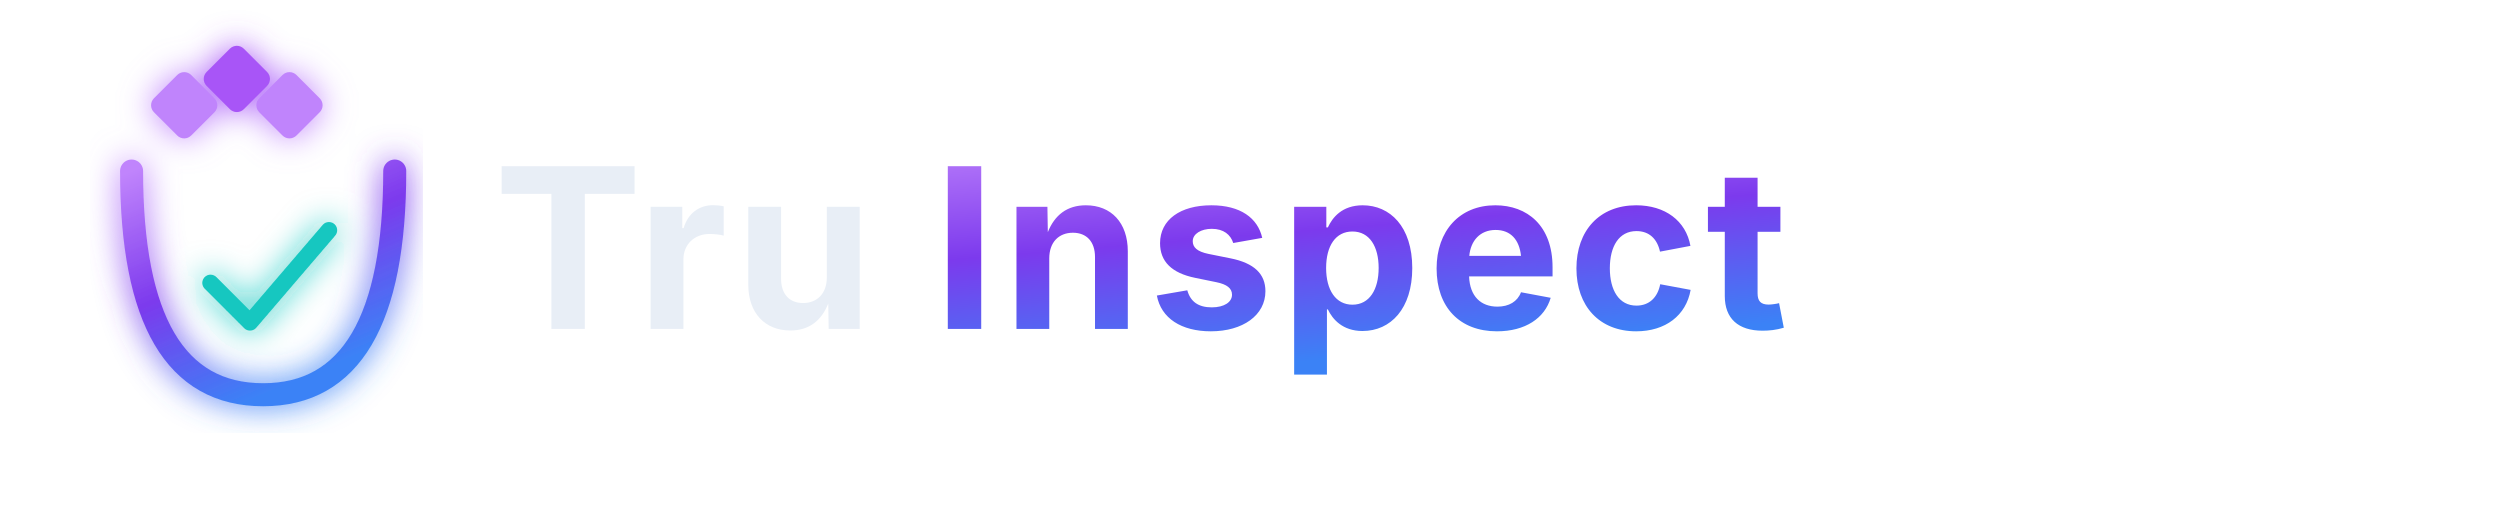
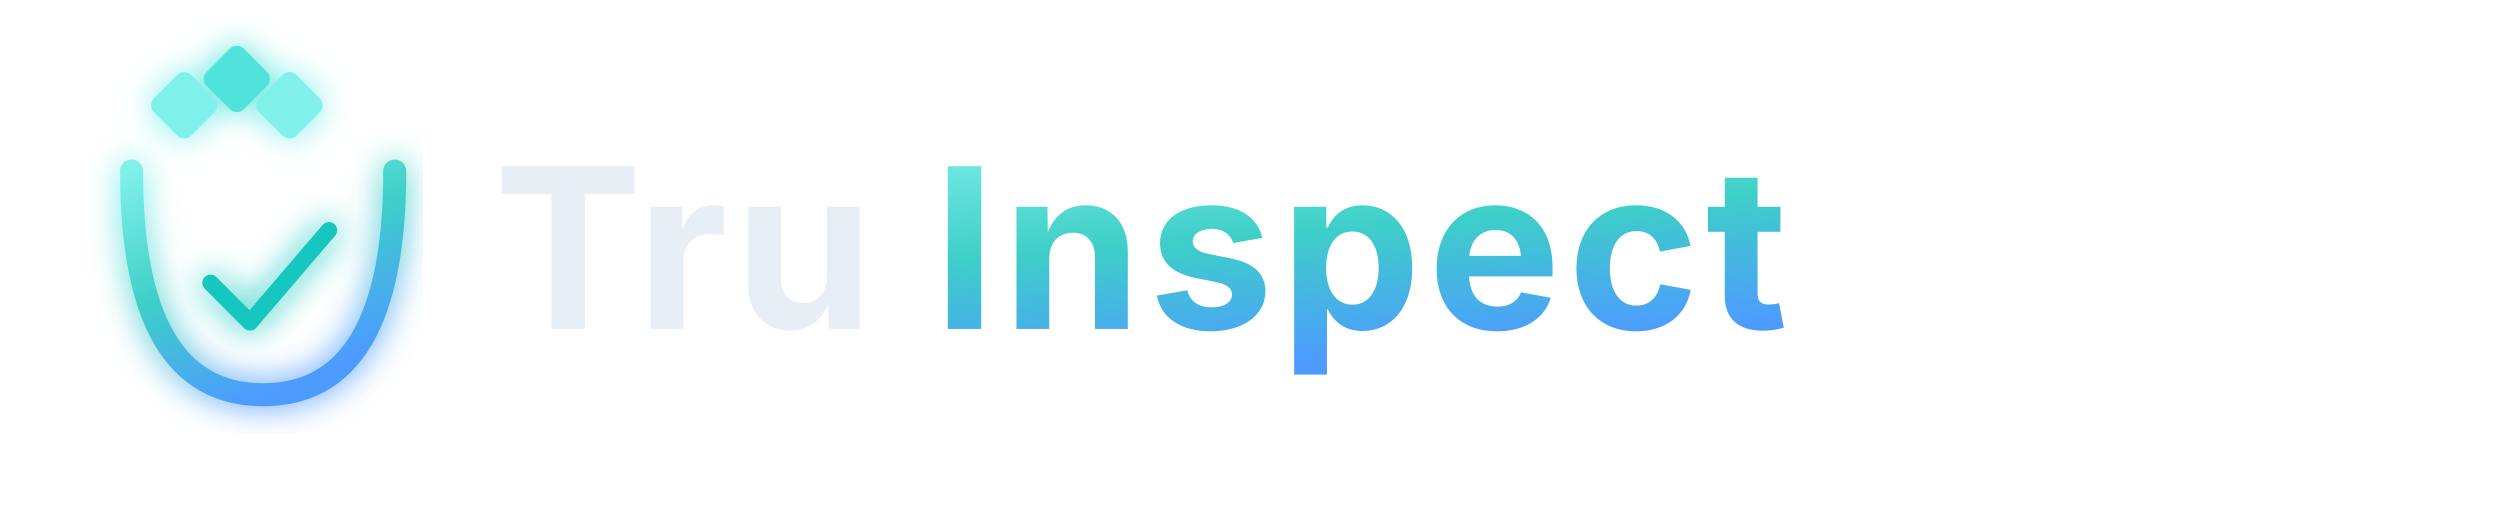
<svg xmlns="http://www.w3.org/2000/svg" viewBox="0 0 380 80" fill="none">
  <defs>
    <linearGradient id="inspect-glow" x1="0" y1="0" x2="0.5" y2="1">
-       <stop offset="0%" stop-color="#C084FC" />
-       <stop offset="50%" stop-color="#7C3AED" />
-       <stop offset="100%" stop-color="#3B82F6" />
+       <stop offset="0%" stop-color="#7FF0EA" />
+       <stop offset="50%" stop-color="#3ECFC8" />
+       <stop offset="100%" stop-color="#4D9BFF" />
    </linearGradient>
    <filter id="neon">
      <feGaussianBlur stdDeviation="2.5" result="blur" />
      <feMerge>
        <feMergeNode in="blur" />
        <feMergeNode in="SourceGraphic" />
      </feMerge>
    </filter>
  </defs>
  <g filter="url(#neon)" transform="translate(10, 8)">
    <path d="M10 18 Q10 52 30 52 Q50 52 50 18" fill="none" stroke="url(#inspect-glow)" stroke-width="3.5" stroke-linecap="round" />
-     <rect x="14" y="4" width="8" height="8" rx="1.5" transform="rotate(45 18 8)" fill="#C084FC" />
-     <rect x="22" y="0" width="8" height="8" rx="1.5" transform="rotate(45 26 4)" fill="#A855F7" />
-     <rect x="30" y="4" width="8" height="8" rx="1.5" transform="rotate(45 34 8)" fill="#C084FC" />
+     <rect x="14" y="4" width="8" height="8" rx="1.5" transform="rotate(45 18 8)" fill="#7FF0EA" />
+     <rect x="22" y="0" width="8" height="8" rx="1.5" transform="rotate(45 26 4)" fill="#4FE3DC" />
+     <rect x="30" y="4" width="8" height="8" rx="1.5" transform="rotate(45 34 8)" fill="#7FF0EA" />
    <path d="M22 35 L28 41 L40 27" fill="none" stroke="#15C7C0" stroke-width="2.5" stroke-linecap="round" stroke-linejoin="round" />
  </g>
  <text x="75" y="50" font-family="'Segoe UI', 'Inter', Arial, sans-serif" font-size="34" font-weight="700" fill="#E8EEF6" letter-spacing="1">Tru <tspan fill="url(#inspect-glow)">Inspect</tspan>
  </text>
</svg>
